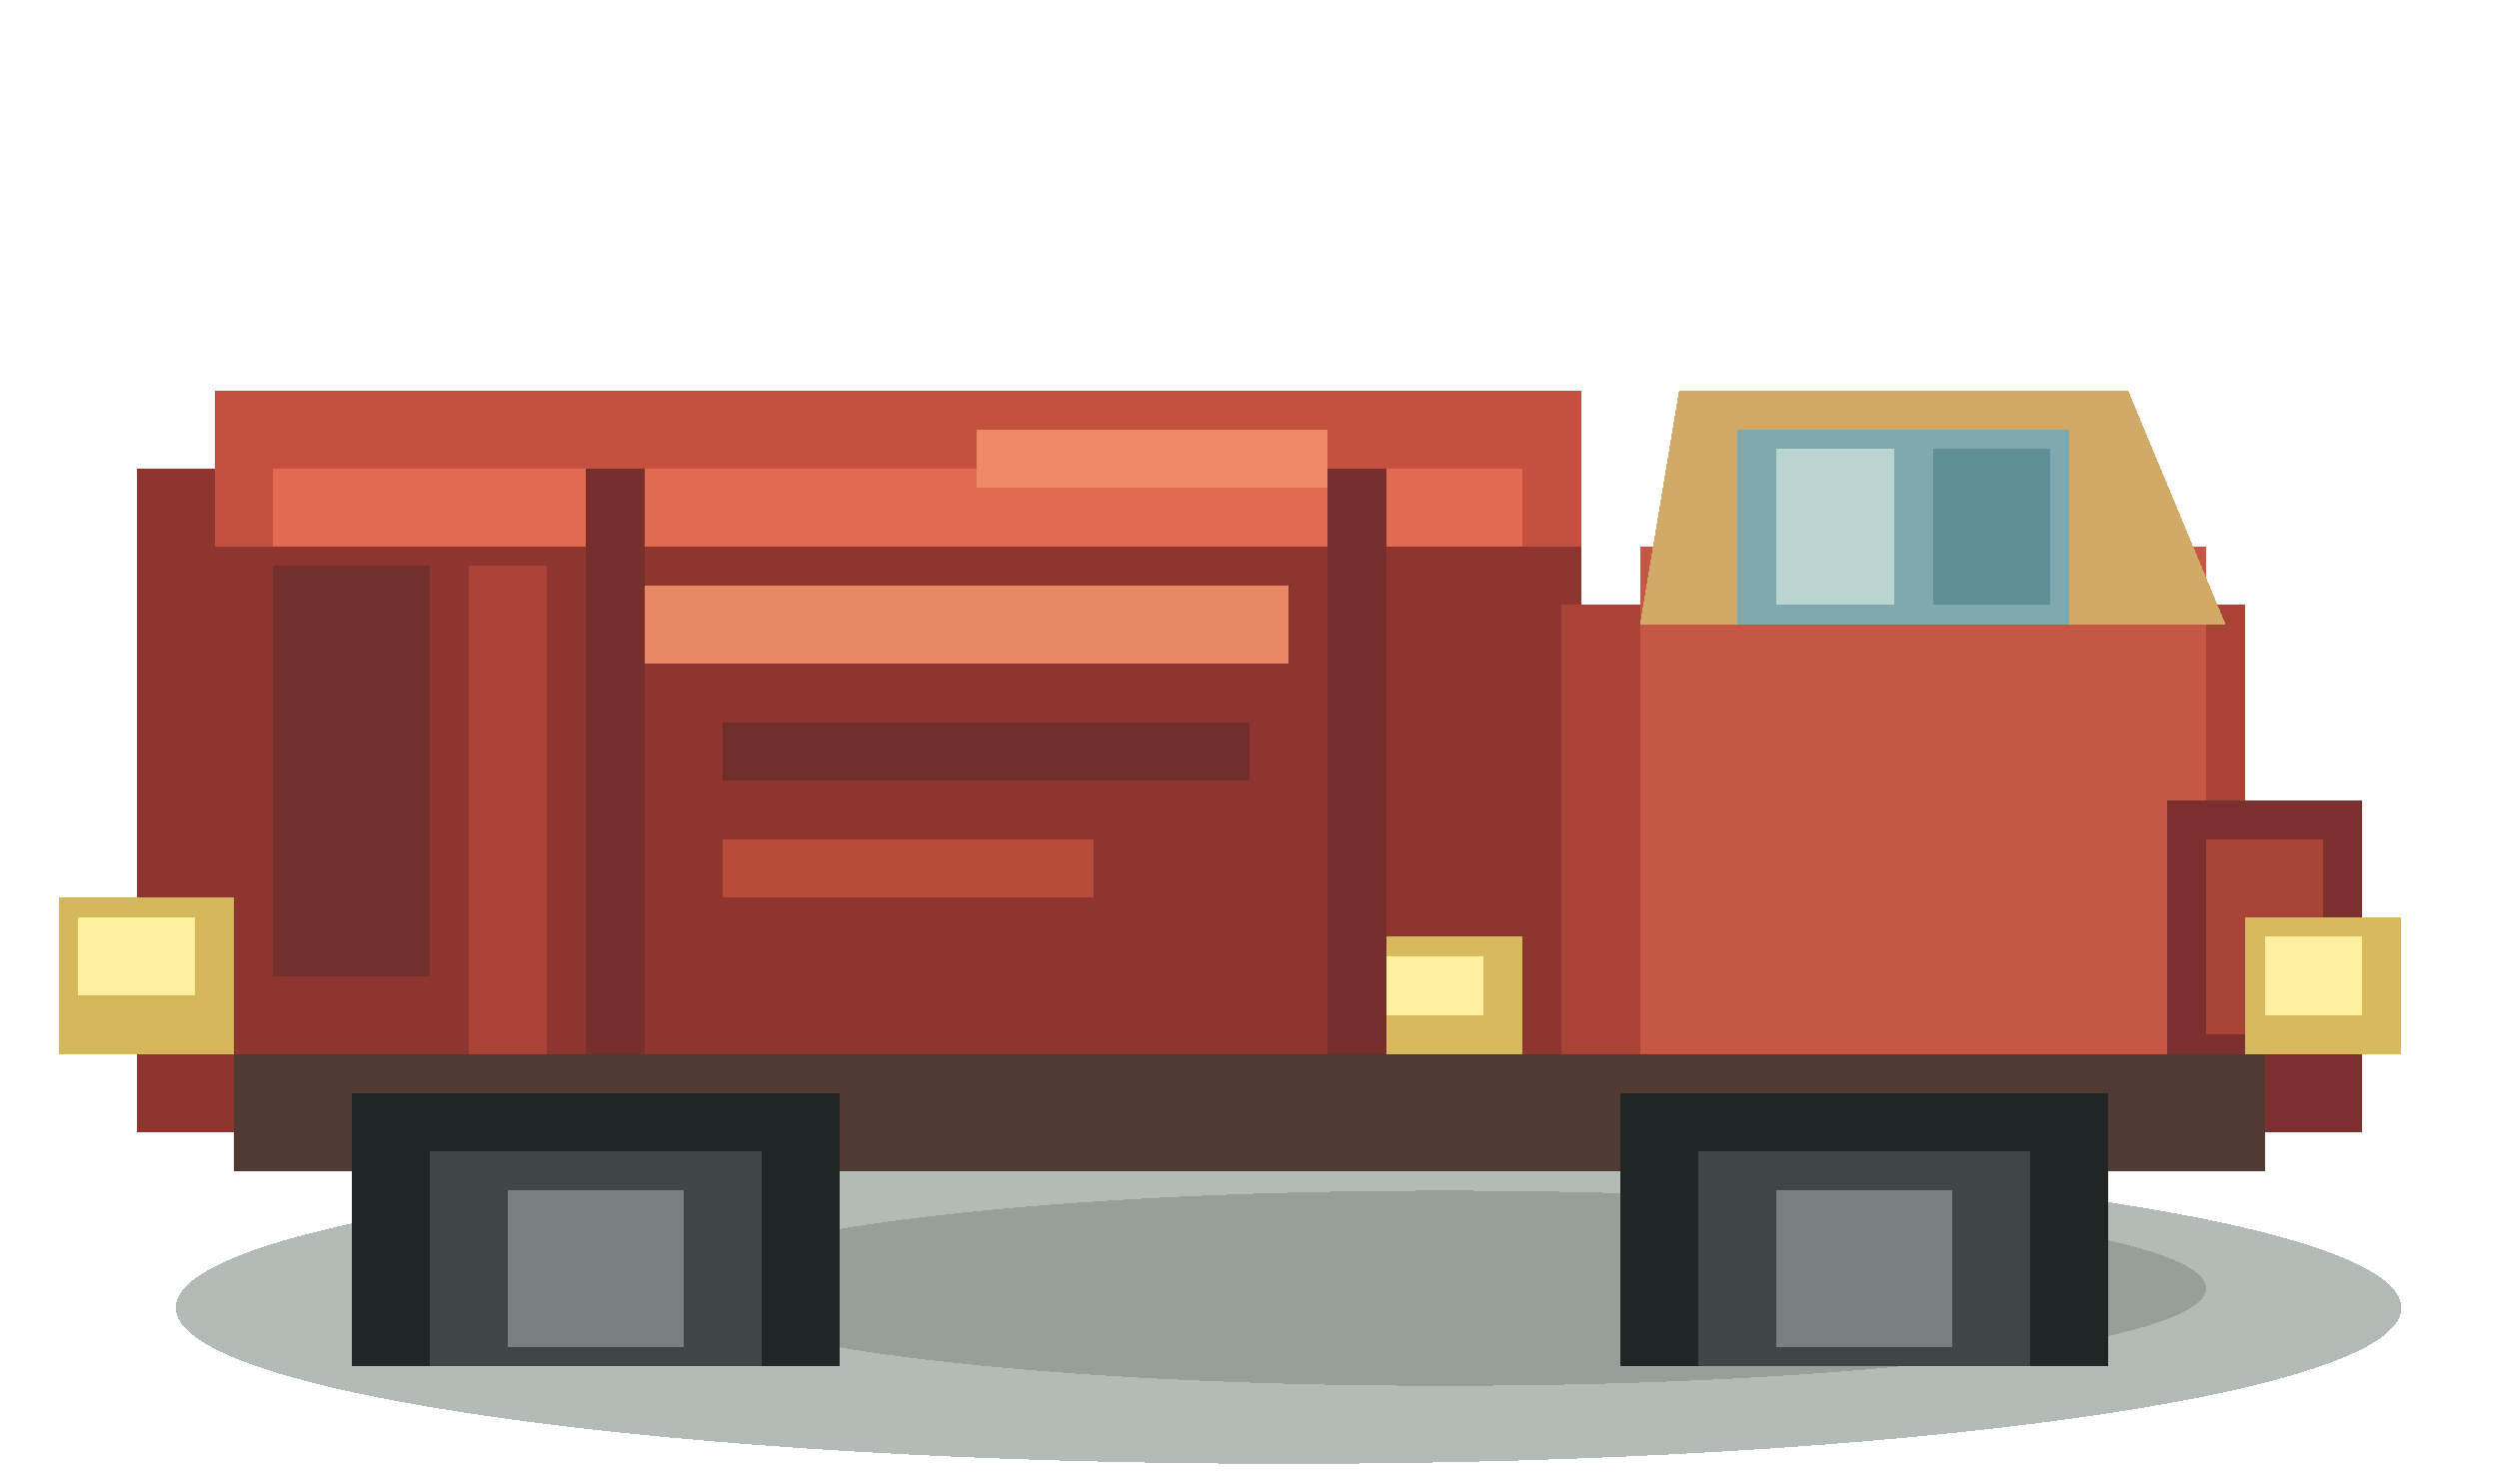
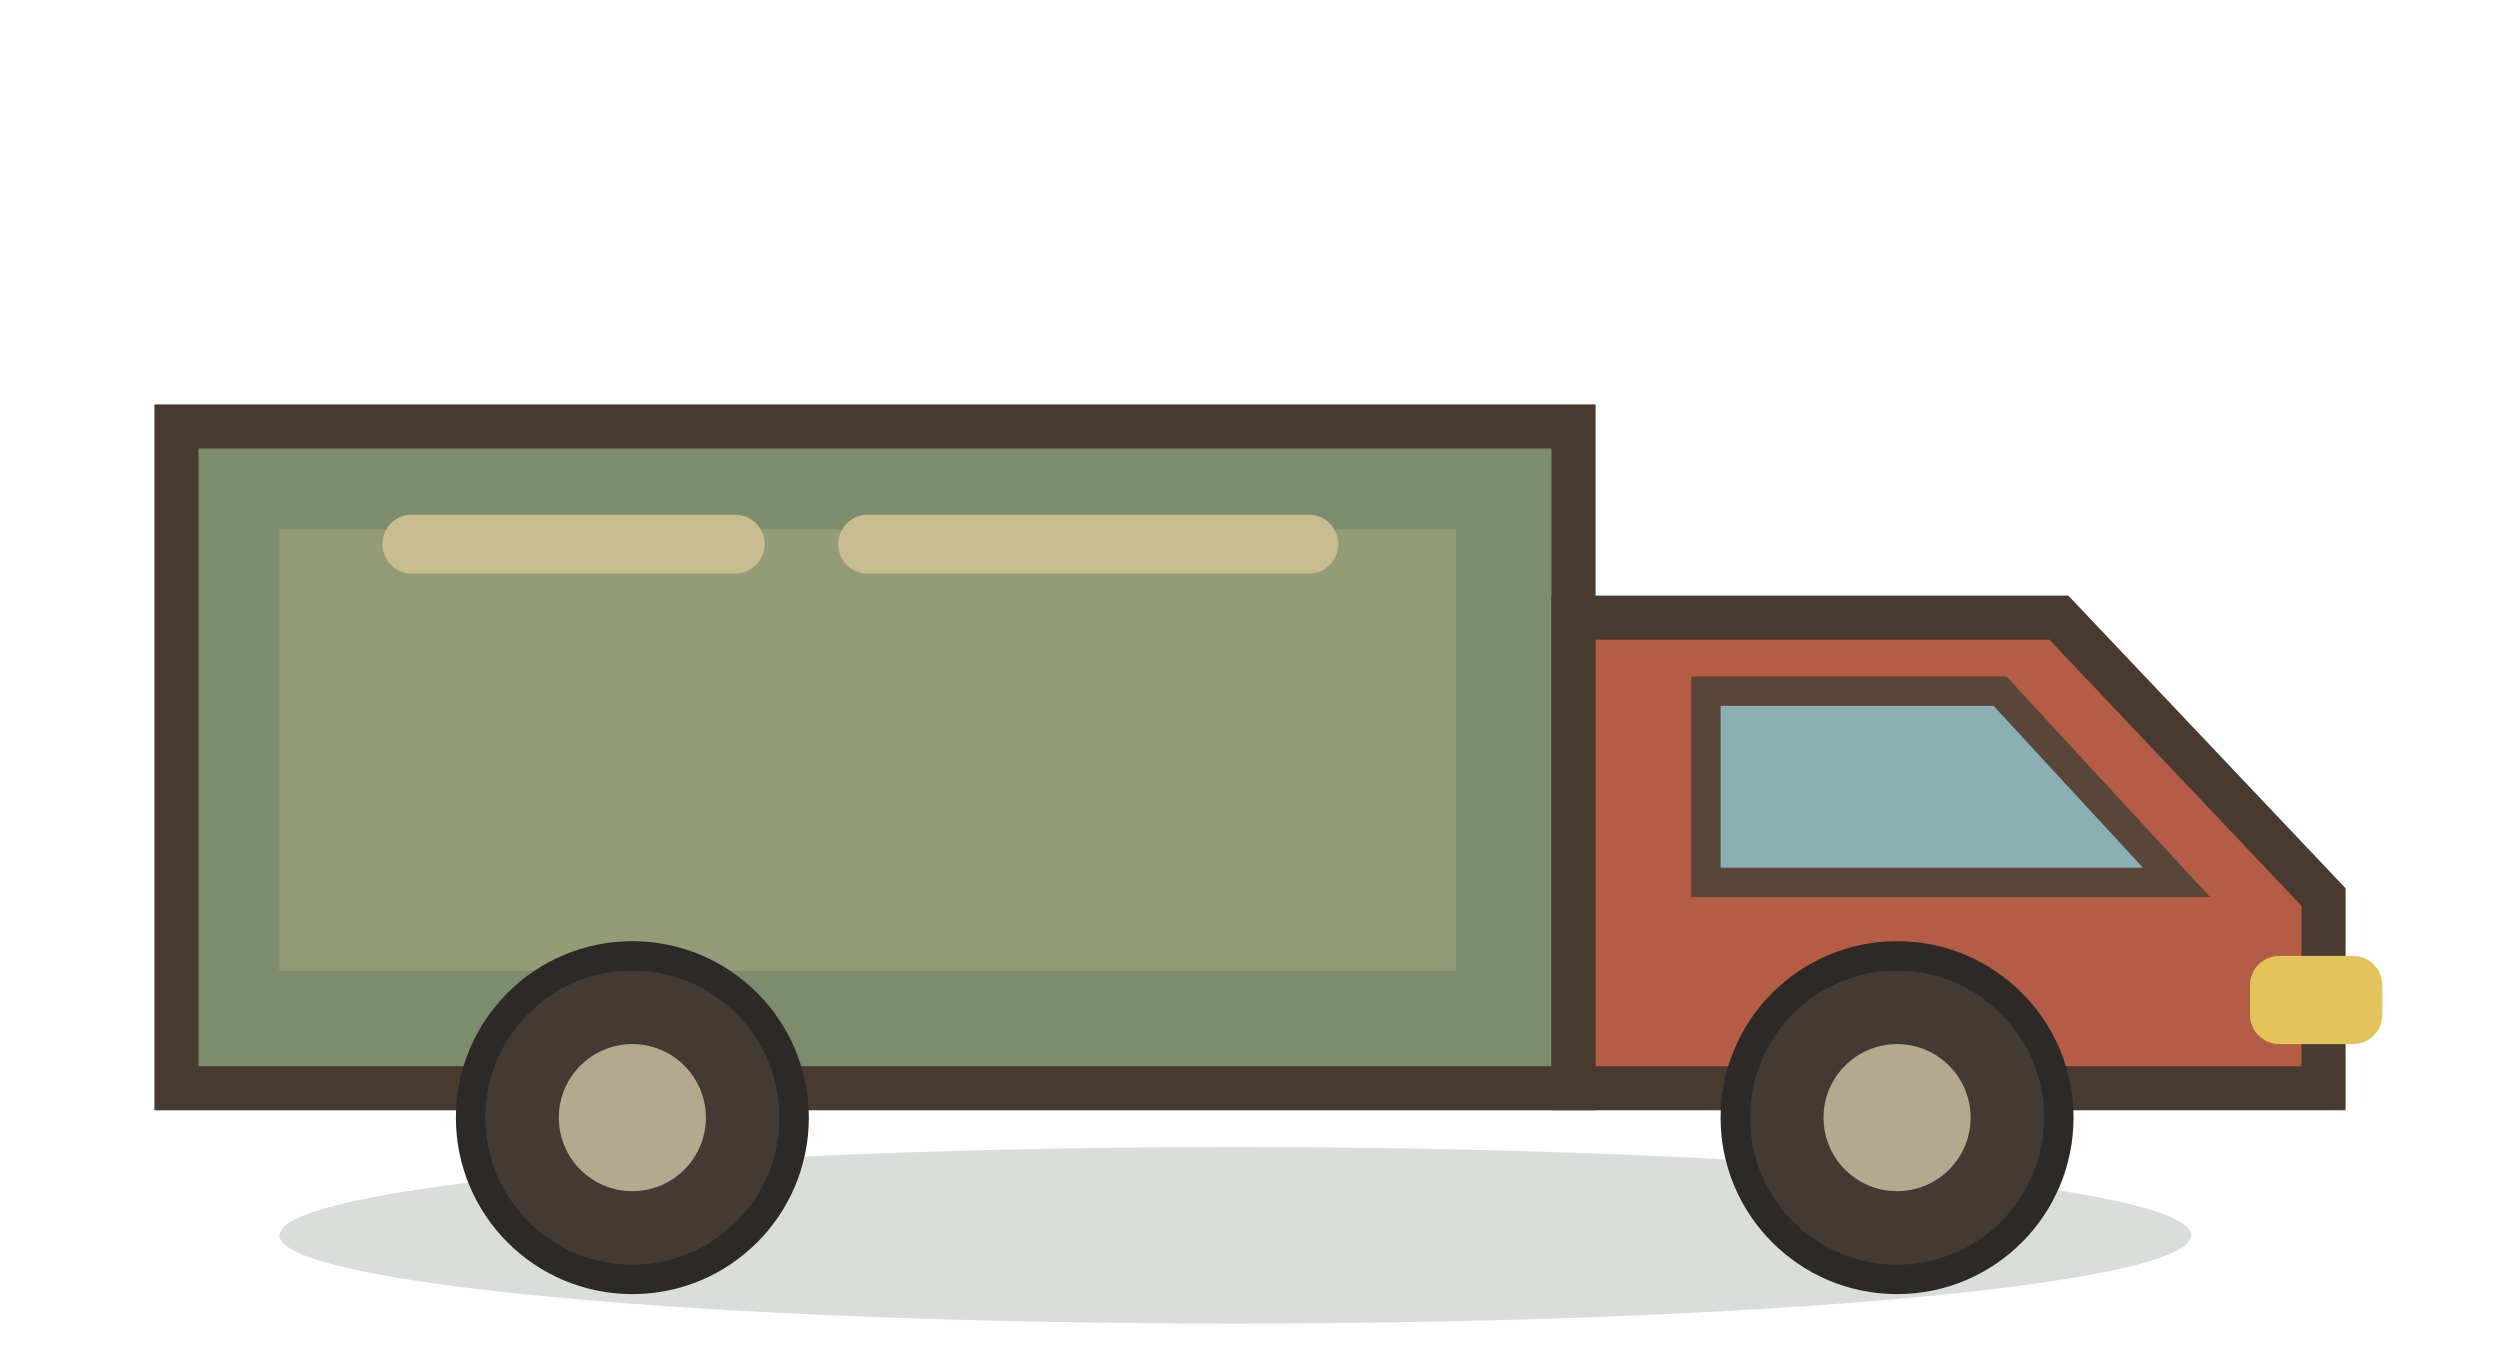
- <svg xmlns="http://www.w3.org/2000/svg" width="128" height="76" viewBox="0 0 128 76" shape-rendering="crispEdges">
-   <rect width="128" height="76" fill="none" />
-   <ellipse cx="66" cy="67" rx="57" ry="8" fill="#24362a" opacity=".34" />
-   <ellipse cx="74" cy="66" rx="39" ry="5" fill="#17251d" opacity=".18" />
-   <rect x="7" y="24" width="74" height="34" fill="#8e352f" />
-   <rect x="11" y="20" width="70" height="8" fill="#c45140" />
-   <rect x="14" y="24" width="64" height="4" fill="#df6b50" />
-   <rect x="14" y="29" width="8" height="21" fill="#71302d" />
-   <rect x="24" y="29" width="4" height="25" fill="#a94336" />
-   <rect x="33" y="30" width="33" height="4" fill="#e88964" />
-   <rect x="37" y="37" width="27" height="3" fill="#6f2e2a" />
-   <rect x="37" y="43" width="19" height="3" fill="#b94b3b" />
-   <rect x="80" y="31" width="35" height="27" fill="#a94336" />
-   <rect x="84" y="28" width="29" height="30" fill="#c55744" />
-   <path d="M86 20h23l5 12H84z" fill="#d1aa67" />
-   <rect x="89" y="22" width="17" height="10" fill="#7fa9ad" />
-   <rect x="91" y="23" width="6" height="8" fill="#b9d5d2" />
-   <rect x="99" y="23" width="6" height="8" fill="#5f8f97" />
-   <rect x="111" y="41" width="10" height="17" fill="#7b302d" />
-   <rect x="113" y="43" width="6" height="10" fill="#a84537" />
-   <rect x="12" y="54" width="104" height="6" fill="#513a32" />
-   <rect x="18" y="56" width="25" height="14" fill="#202526" />
-   <rect x="83" y="56" width="25" height="14" fill="#202526" />
-   <rect x="22" y="59" width="17" height="11" fill="#3d4748" />
-   <rect x="87" y="59" width="17" height="11" fill="#3d4748" />
-   <rect x="26" y="61" width="9" height="8" fill="#768080" />
-   <rect x="91" y="61" width="9" height="8" fill="#768080" />
-   <rect x="3" y="46" width="9" height="8" fill="#d5b85c" />
-   <rect x="4" y="47" width="6" height="4" fill="#fff0a0" />
-   <rect x="115" y="47" width="8" height="7" fill="#d8b95d" />
-   <rect x="116" y="48" width="5" height="4" fill="#fff0a0" />
-   <rect x="69" y="48" width="9" height="6" fill="#d8b95d" />
-   <rect x="71" y="49" width="5" height="3" fill="#fff0a0" />
-   <rect x="30" y="24" width="3" height="30" fill="#762f2b" />
-   <rect x="68" y="24" width="3" height="30" fill="#762f2b" />
-   <rect x="50" y="22" width="18" height="3" fill="#ef8a67" />
+ <svg xmlns="http://www.w3.org/2000/svg" width="170" height="92" viewBox="0 0 170 92">
+   <ellipse cx="84" cy="84" rx="65" ry="6" fill="#314936" opacity=".18" />
+   <path d="M12 29h95v45H12z" fill="#7d8c6d" stroke="#493a30" stroke-width="3" />
+   <path d="M107 42h33l18 19v13h-51z" fill="#b45c46" stroke="#493a30" stroke-width="3" />
+   <path d="M116 47h20l12 13h-32z" fill="#8bb0b4" stroke="#594638" stroke-width="2" />
+   <path d="M19 36h80v30H19z" fill="#9da37c" opacity=".7" />
+   <path d="M28 37h22M59 37h30" stroke="#c9bd90" stroke-width="4" stroke-linecap="round" />
+   <g fill="#433a33" stroke="#2c2926" stroke-width="2">
+     <circle cx="43" cy="76" r="11" />
+     <circle cx="129" cy="76" r="11" />
+   </g>
+   <g fill="#b4a98f">
+     <circle cx="43" cy="76" r="5" />
+     <circle cx="129" cy="76" r="5" />
+   </g>
+   <rect x="153" y="65" width="9" height="6" rx="2" fill="#e5c35b" />
</svg>
